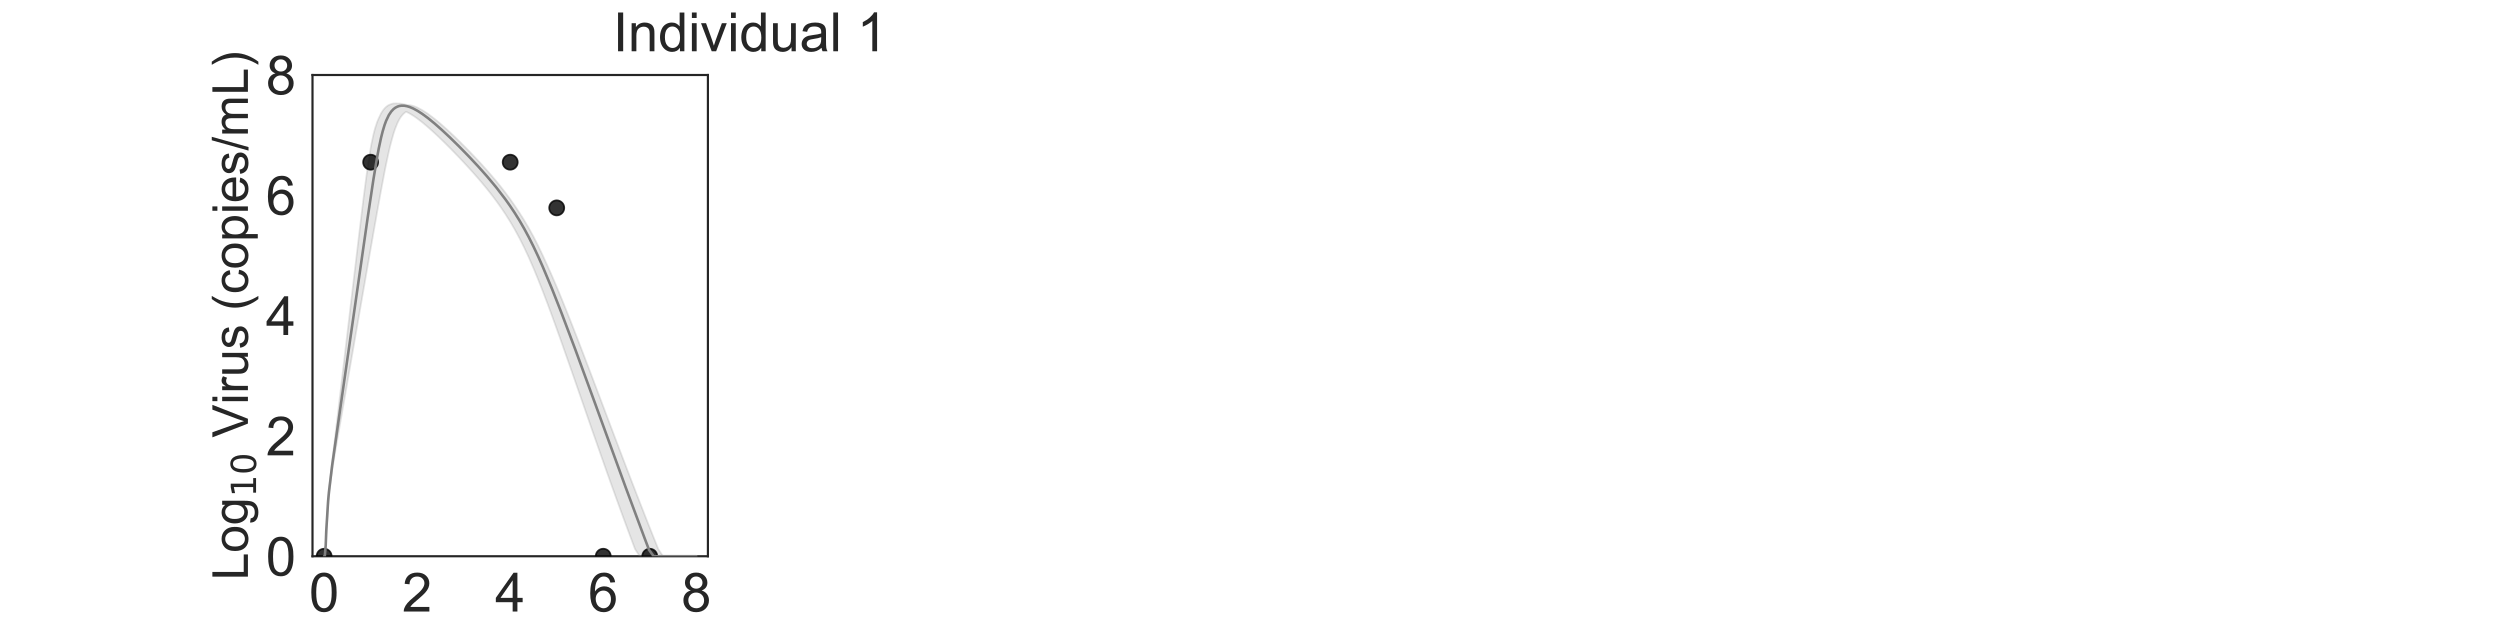
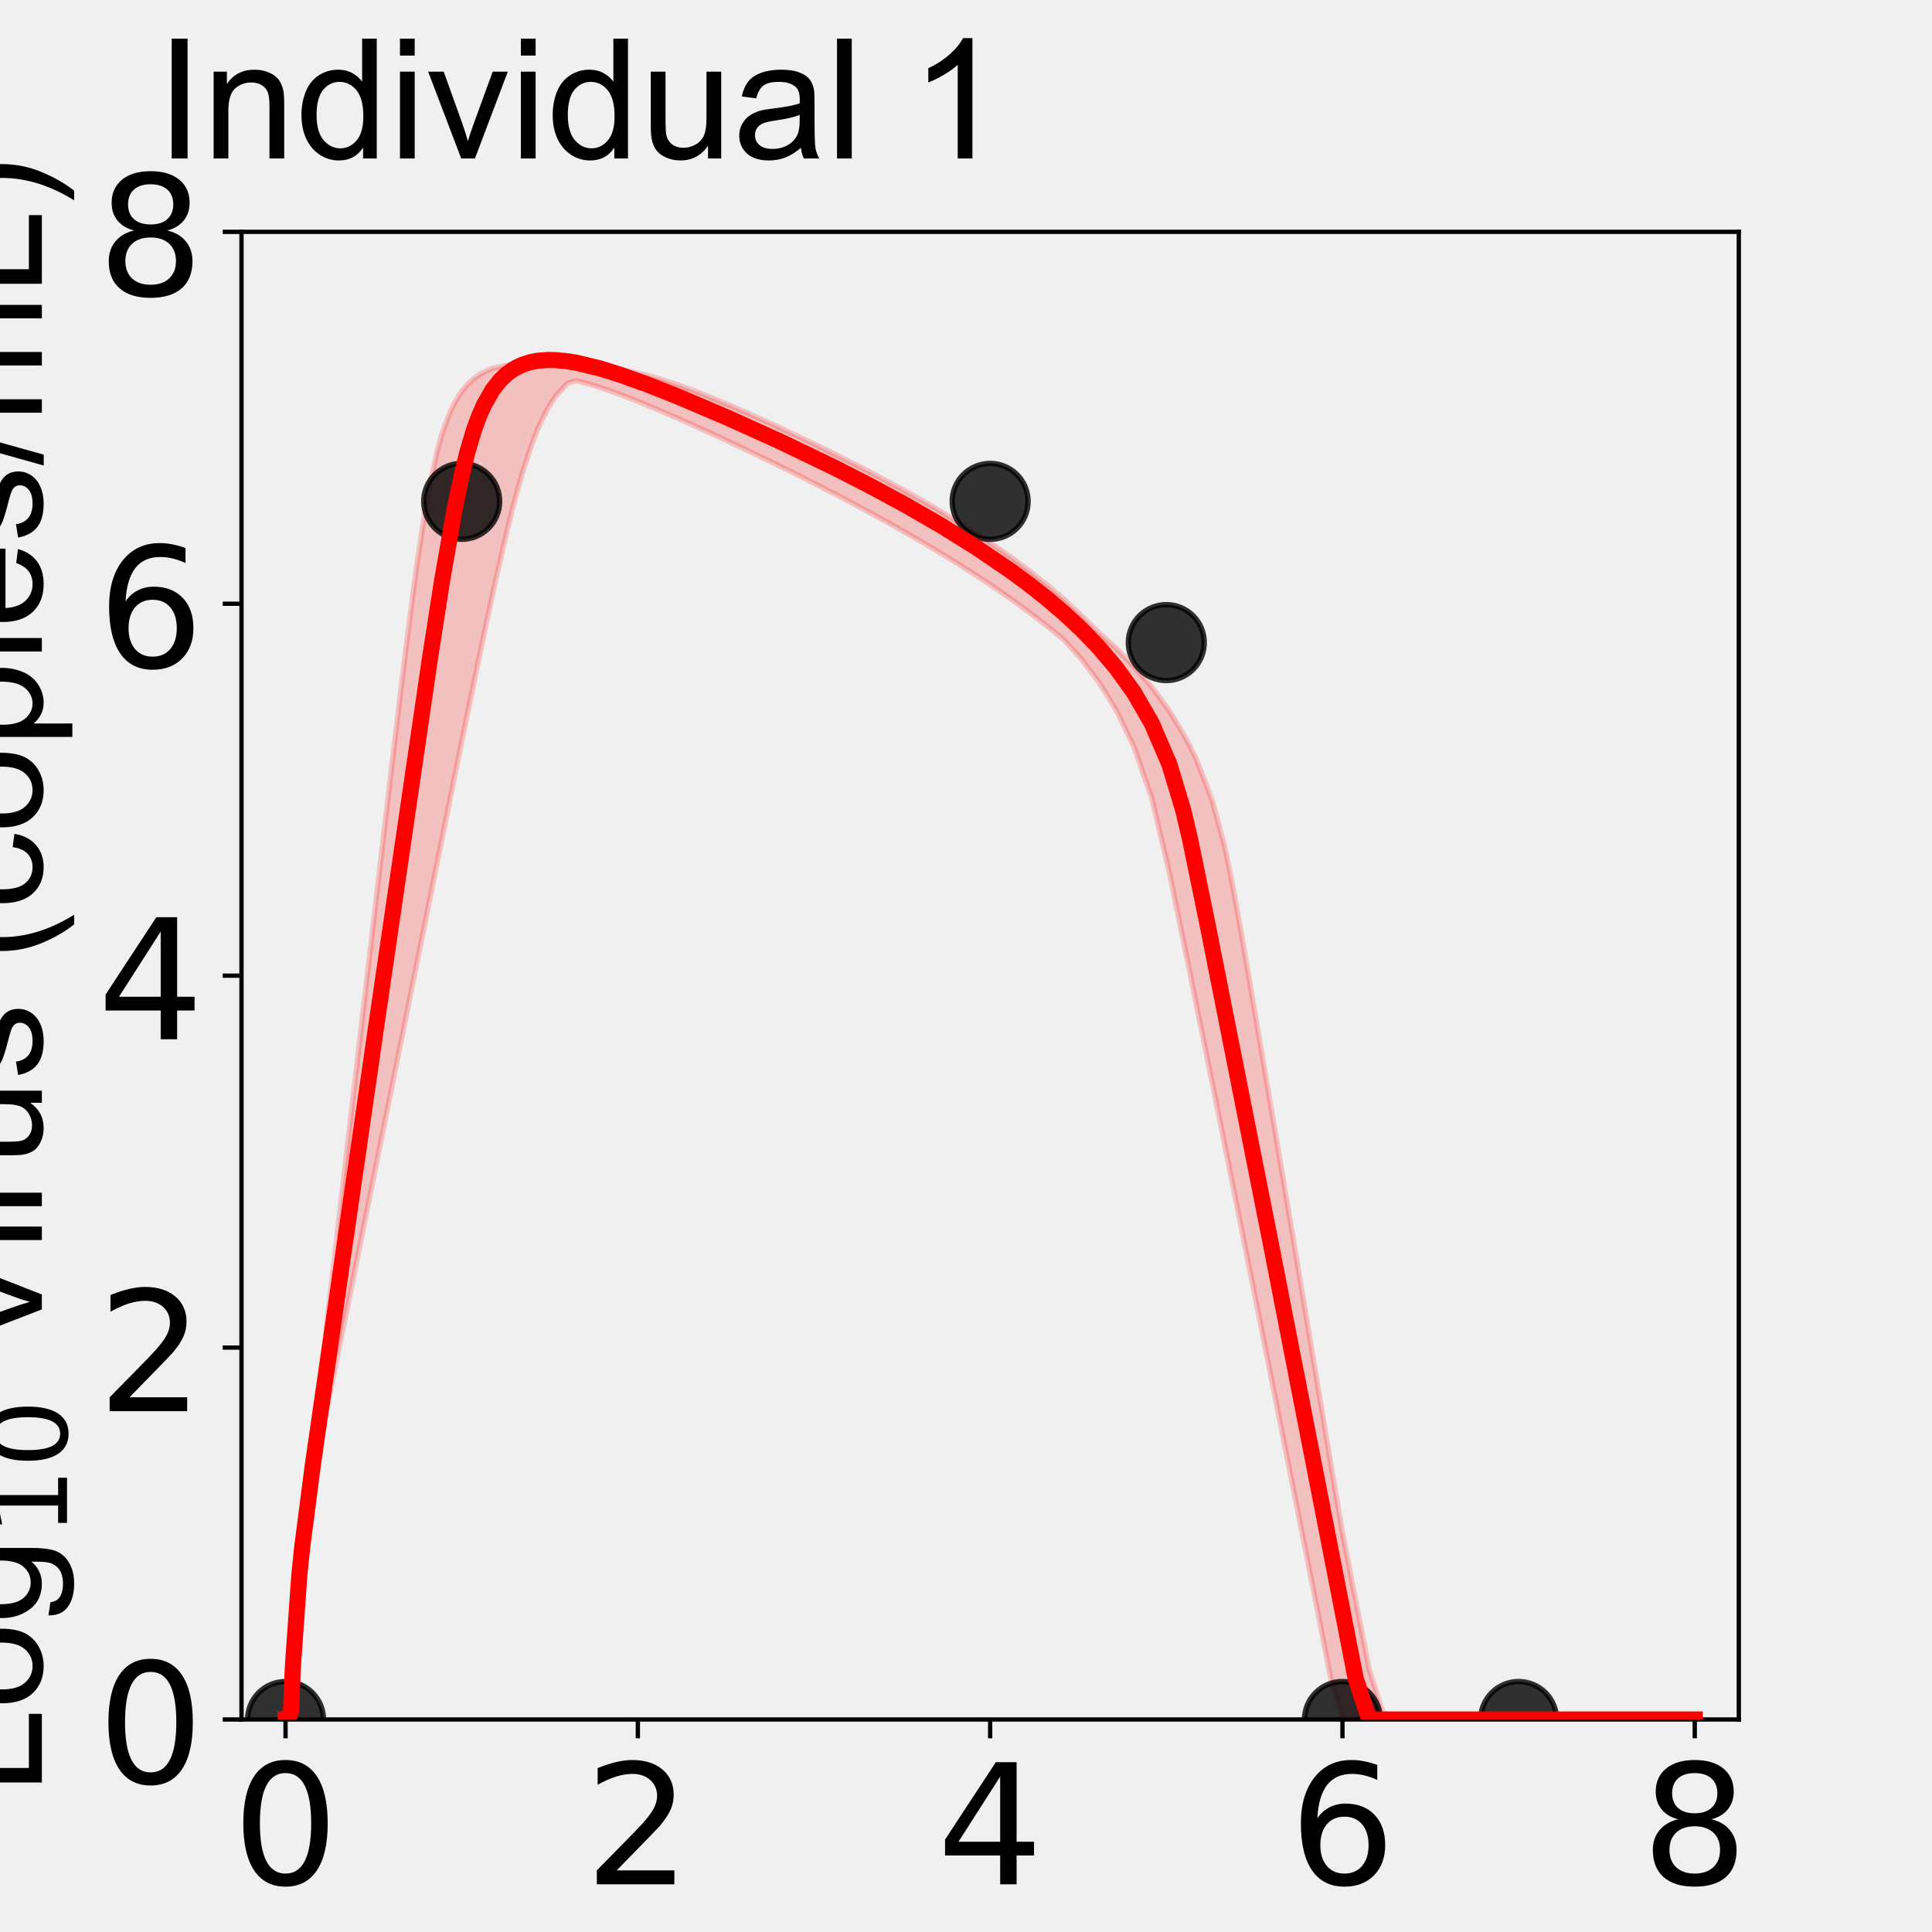
- <svg xmlns="http://www.w3.org/2000/svg" xmlns:xlink="http://www.w3.org/1999/xlink" width="1440pt" height="360pt" viewBox="0 0 1440 360" version="1.1">
+ <svg xmlns="http://www.w3.org/2000/svg" xmlns:xlink="http://www.w3.org/1999/xlink" width="360pt" height="360pt" viewBox="0 0 360 360" version="1.1">
  <defs>
    <style type="text/css">*{stroke-linejoin: round; stroke-linecap: butt}</style>
  </defs>
  <g id="figure_1">
    <g id="patch_1">
-       <path d="M 0 360  L 1440 360  L 1440 0  L 0 0  z " style="fill: #ffffff" />
+       <path d="M 0 360  L 360 360  L 360 0  L 0 0  L 0 360  z " style="fill: none" />
    </g>
    <g id="axes_1">
      <g id="patch_2">
-         <path d="M 180 320.4  L 407.755 320.4  L 407.755 43.2  L 180 43.2  z " style="fill: #ffffff" />
+         <path d="M 45 320.4  L 324 320.4  L 324 43.2  L 45 43.2  L 45 320.4  z " style="fill: none" />
      </g>
      <g id="matplotlib.axis_1">
        <g id="xtick_1">
+           <g id="line2d_1">
+             <defs>
+               <path id="mb62f4670d3" d="M 0 0  L 0 3.5  " style="stroke: #000000; stroke-width: 0.8" />
+             </defs>
+             <g>
+               <use xlink:href="#mb62f4670d3" x="53.206" y="320.4" style="stroke: #000000; stroke-width: 0.8" />
+             </g>
+           </g>
          <g id="text_1">
-             <g style="fill: #262626" transform="translate(178.0236 352.2324) scale(0.312 -0.312)">
-               <defs>
-                 <path id="ArialMT-30" d="M 266 2259  Q 266 3072 433 3567  Q 600 4063 929 4331  Q 1259 4600 1759 4600  Q 2128 4600 2406 4451  Q 2684 4303 2865 4023  Q 3047 3744 3150 3342  Q 3253 2941 3253 2259  Q 3253 1453 3087 958  Q 2922 463 2592 192  Q 2263 -78 1759 -78  Q 1097 -78 719 397  Q 266 969 266 2259  z M 844 2259  Q 844 1131 1108 757  Q 1372 384 1759 384  Q 2147 384 2411 759  Q 2675 1134 2675 2259  Q 2675 3391 2411 3762  Q 2147 4134 1753 4134  Q 1366 4134 1134 3806  Q 844 3388 844 2259  z " transform="scale(0.015625)" />
-               </defs>
-               <use xlink:href="#ArialMT-30" />
+             <g transform="translate(43.28038 351.1071) scale(0.312 -0.312)">
+               <defs>
+                 <path id="DejaVuSans-30" d="M 2034 4250  Q 1547 4250 1301 3770  Q 1056 3291 1056 2328  Q 1056 1369 1301 889  Q 1547 409 2034 409  Q 2525 409 2770 889  Q 3016 1369 3016 2328  Q 3016 3291 2770 3770  Q 2525 4250 2034 4250  z M 2034 4750  Q 2819 4750 3233 4129  Q 3647 3509 3647 2328  Q 3647 1150 3233 529  Q 2819 -91 2034 -91  Q 1250 -91 836 529  Q 422 1150 422 2328  Q 422 3509 836 4129  Q 1250 4750 2034 4750  z " transform="scale(0.015625)" />
+               </defs>
+               <use xlink:href="#DejaVuSans-30" />
            </g>
          </g>
        </g>
        <g id="xtick_2">
+           <g id="line2d_2">
+             <g>
+               <use xlink:href="#mb62f4670d3" x="118.853" y="320.4" style="stroke: #000000; stroke-width: 0.8" />
+             </g>
+           </g>
          <g id="text_2">
-             <g style="fill: #262626" transform="translate(231.6131 352.2324) scale(0.312 -0.312)">
-               <defs>
-                 <path id="ArialMT-32" d="M 3222 541  L 3222 0  L 194 0  Q 188 203 259 391  Q 375 700 629 1000  Q 884 1300 1366 1694  Q 2113 2306 2375 2664  Q 2638 3022 2638 3341  Q 2638 3675 2398 3904  Q 2159 4134 1775 4134  Q 1369 4134 1125 3890  Q 881 3647 878 3216  L 300 3275  Q 359 3922 746 4261  Q 1134 4600 1788 4600  Q 2447 4600 2831 4234  Q 3216 3869 3216 3328  Q 3216 3053 3103 2787  Q 2991 2522 2730 2228  Q 2469 1934 1863 1422  Q 1356 997 1212 845  Q 1069 694 975 541  L 3222 541  z " transform="scale(0.015625)" />
-               </defs>
-               <use xlink:href="#ArialMT-32" />
+             <g transform="translate(108.9274 351.1071) scale(0.312 -0.312)">
+               <defs>
+                 <path id="DejaVuSans-32" d="M 1228 531  L 3431 531  L 3431 0  L 469 0  L 469 531  Q 828 903 1448 1529  Q 2069 2156 2228 2338  Q 2531 2678 2651 2914  Q 2772 3150 2772 3378  Q 2772 3750 2511 3984  Q 2250 4219 1831 4219  Q 1534 4219 1204 4116  Q 875 4013 500 3803  L 500 4441  Q 881 4594 1212 4672  Q 1544 4750 1819 4750  Q 2544 4750 2975 4387  Q 3406 4025 3406 3419  Q 3406 3131 3298 2873  Q 3191 2616 2906 2266  Q 2828 2175 2409 1742  Q 1991 1309 1228 531  z " transform="scale(0.015625)" />
+               </defs>
+               <use xlink:href="#DejaVuSans-32" />
            </g>
          </g>
        </g>
        <g id="xtick_3">
+           <g id="line2d_3">
+             <g>
+               <use xlink:href="#mb62f4670d3" x="184.5" y="320.4" style="stroke: #000000; stroke-width: 0.8" />
+             </g>
+           </g>
          <g id="text_3">
-             <g style="fill: #262626" transform="translate(285.2025 352.2324) scale(0.312 -0.312)">
-               <defs>
-                 <path id="ArialMT-34" d="M 2069 0  L 2069 1097  L 81 1097  L 81 1613  L 2172 4581  L 2631 4581  L 2631 1613  L 3250 1613  L 3250 1097  L 2631 1097  L 2631 0  L 2069 0  z M 2069 1613  L 2069 3678  L 634 1613  L 2069 1613  z " transform="scale(0.015625)" />
-               </defs>
-               <use xlink:href="#ArialMT-34" />
+             <g transform="translate(174.5745 351.1071) scale(0.312 -0.312)">
+               <defs>
+                 <path id="DejaVuSans-34" d="M 2419 4116  L 825 1625  L 2419 1625  L 2419 4116  z M 2253 4666  L 3047 4666  L 3047 1625  L 3713 1625  L 3713 1100  L 3047 1100  L 3047 0  L 2419 0  L 2419 1100  L 313 1100  L 313 1709  L 2253 4666  z " transform="scale(0.015625)" />
+               </defs>
+               <use xlink:href="#DejaVuSans-34" />
            </g>
          </g>
        </g>
        <g id="xtick_4">
+           <g id="line2d_4">
+             <g>
+               <use xlink:href="#mb62f4670d3" x="250.147" y="320.4" style="stroke: #000000; stroke-width: 0.8" />
+             </g>
+           </g>
          <g id="text_4">
-             <g style="fill: #262626" transform="translate(338.7919 352.2324) scale(0.312 -0.312)">
-               <defs>
-                 <path id="ArialMT-36" d="M 3184 3459  L 2625 3416  Q 2550 3747 2413 3897  Q 2184 4138 1850 4138  Q 1581 4138 1378 3988  Q 1113 3794 959 3422  Q 806 3050 800 2363  Q 1003 2672 1297 2822  Q 1591 2972 1913 2972  Q 2475 2972 2870 2558  Q 3266 2144 3266 1488  Q 3266 1056 3080 686  Q 2894 316 2569 119  Q 2244 -78 1831 -78  Q 1128 -78 684 439  Q 241 956 241 2144  Q 241 3472 731 4075  Q 1159 4600 1884 4600  Q 2425 4600 2770 4297  Q 3116 3994 3184 3459  z M 888 1484  Q 888 1194 1011 928  Q 1134 663 1356 523  Q 1578 384 1822 384  Q 2178 384 2434 671  Q 2691 959 2691 1453  Q 2691 1928 2437 2201  Q 2184 2475 1800 2475  Q 1419 2475 1153 2201  Q 888 1928 888 1484  z " transform="scale(0.015625)" />
-               </defs>
-               <use xlink:href="#ArialMT-36" />
+             <g transform="translate(240.2216 351.1071) scale(0.312 -0.312)">
+               <defs>
+                 <path id="DejaVuSans-36" d="M 2113 2584  Q 1688 2584 1439 2293  Q 1191 2003 1191 1497  Q 1191 994 1439 701  Q 1688 409 2113 409  Q 2538 409 2786 701  Q 3034 994 3034 1497  Q 3034 2003 2786 2293  Q 2538 2584 2113 2584  z M 3366 4563  L 3366 3988  Q 3128 4100 2886 4159  Q 2644 4219 2406 4219  Q 1781 4219 1451 3797  Q 1122 3375 1075 2522  Q 1259 2794 1537 2939  Q 1816 3084 2150 3084  Q 2853 3084 3261 2657  Q 3669 2231 3669 1497  Q 3669 778 3244 343  Q 2819 -91 2113 -91  Q 1303 -91 875 529  Q 447 1150 447 2328  Q 447 3434 972 4092  Q 1497 4750 2381 4750  Q 2619 4750 2861 4703  Q 3103 4656 3366 4563  z " transform="scale(0.015625)" />
+               </defs>
+               <use xlink:href="#DejaVuSans-36" />
            </g>
          </g>
        </g>
        <g id="xtick_5">
+           <g id="line2d_5">
+             <g>
+               <use xlink:href="#mb62f4670d3" x="315.794" y="320.4" style="stroke: #000000; stroke-width: 0.8" />
+             </g>
+           </g>
          <g id="text_5">
-             <g style="fill: #262626" transform="translate(392.3814 352.2324) scale(0.312 -0.312)">
-               <defs>
-                 <path id="ArialMT-38" d="M 1131 2484  Q 781 2613 612 2850  Q 444 3088 444 3419  Q 444 3919 803 4259  Q 1163 4600 1759 4600  Q 2359 4600 2725 4251  Q 3091 3903 3091 3403  Q 3091 3084 2923 2848  Q 2756 2613 2416 2484  Q 2838 2347 3058 2040  Q 3278 1734 3278 1309  Q 3278 722 2862 322  Q 2447 -78 1769 -78  Q 1091 -78 675 323  Q 259 725 259 1325  Q 259 1772 486 2073  Q 713 2375 1131 2484  z M 1019 3438  Q 1019 3113 1228 2906  Q 1438 2700 1772 2700  Q 2097 2700 2305 2904  Q 2513 3109 2513 3406  Q 2513 3716 2298 3927  Q 2084 4138 1766 4138  Q 1444 4138 1231 3931  Q 1019 3725 1019 3438  z M 838 1322  Q 838 1081 952 856  Q 1066 631 1291 507  Q 1516 384 1775 384  Q 2178 384 2440 643  Q 2703 903 2703 1303  Q 2703 1709 2433 1975  Q 2163 2241 1756 2241  Q 1359 2241 1098 1978  Q 838 1716 838 1322  z " transform="scale(0.015625)" />
-               </defs>
-               <use xlink:href="#ArialMT-38" />
+             <g transform="translate(305.8686 351.1071) scale(0.312 -0.312)">
+               <defs>
+                 <path id="DejaVuSans-38" d="M 2034 2216  Q 1584 2216 1326 1975  Q 1069 1734 1069 1313  Q 1069 891 1326 650  Q 1584 409 2034 409  Q 2484 409 2743 651  Q 3003 894 3003 1313  Q 3003 1734 2745 1975  Q 2488 2216 2034 2216  z M 1403 2484  Q 997 2584 770 2862  Q 544 3141 544 3541  Q 544 4100 942 4425  Q 1341 4750 2034 4750  Q 2731 4750 3128 4425  Q 3525 4100 3525 3541  Q 3525 3141 3298 2862  Q 3072 2584 2669 2484  Q 3125 2378 3379 2068  Q 3634 1759 3634 1313  Q 3634 634 3220 271  Q 2806 -91 2034 -91  Q 1263 -91 848 271  Q 434 634 434 1313  Q 434 1759 690 2068  Q 947 2378 1403 2484  z M 1172 3481  Q 1172 3119 1398 2916  Q 1625 2713 2034 2713  Q 2441 2713 2670 2916  Q 2900 3119 2900 3481  Q 2900 3844 2670 4047  Q 2441 4250 2034 4250  Q 1625 4250 1398 4047  Q 1172 3844 1172 3481  z " transform="scale(0.015625)" />
+               </defs>
+               <use xlink:href="#DejaVuSans-38" />
            </g>
          </g>
        </g>
        <g id="text_6">
-           <g style="fill: #262626" transform="translate(241.191 383.2533) scale(0.286 -0.286)">
+           <g transform="translate(131.8134 382.4157) scale(0.286 -0.286)">
            <defs>
              <path id="ArialMT-54" d="M 1659 0  L 1659 4041  L 150 4041  L 150 4581  L 3781 4581  L 3781 4041  L 2266 4041  L 2266 0  L 1659 0  z " transform="scale(0.015625)" />
              <path id="ArialMT-69" d="M 425 3934  L 425 4581  L 988 4581  L 988 3934  L 425 3934  z M 425 0  L 425 3319  L 988 3319  L 988 0  L 425 0  z " transform="scale(0.015625)" />
              <path id="ArialMT-6d" d="M 422 0  L 422 3319  L 925 3319  L 925 2853  Q 1081 3097 1340 3245  Q 1600 3394 1931 3394  Q 2300 3394 2536 3241  Q 2772 3088 2869 2813  Q 3263 3394 3894 3394  Q 4388 3394 4653 3120  Q 4919 2847 4919 2278  L 4919 0  L 4359 0  L 4359 2091  Q 4359 2428 4304 2576  Q 4250 2725 4106 2815  Q 3963 2906 3769 2906  Q 3419 2906 3187 2673  Q 2956 2441 2956 1928  L 2956 0  L 2394 0  L 2394 2156  Q 2394 2531 2256 2718  Q 2119 2906 1806 2906  Q 1569 2906 1367 2781  Q 1166 2656 1075 2415  Q 984 2175 984 1722  L 984 0  L 422 0  z " transform="scale(0.015625)" />
              <path id="ArialMT-65" d="M 2694 1069  L 3275 997  Q 3138 488 2766 206  Q 2394 -75 1816 -75  Q 1088 -75 661 373  Q 234 822 234 1631  Q 234 2469 665 2931  Q 1097 3394 1784 3394  Q 2450 3394 2872 2941  Q 3294 2488 3294 1666  Q 3294 1616 3291 1516  L 816 1516  Q 847 969 1125 678  Q 1403 388 1819 388  Q 2128 388 2347 550  Q 2566 713 2694 1069  z M 847 1978  L 2700 1978  Q 2663 2397 2488 2606  Q 2219 2931 1791 2931  Q 1403 2931 1139 2672  Q 875 2413 847 1978  z " transform="scale(0.015625)" />
              <path id="ArialMT-20" transform="scale(0.015625)" />
              <path id="ArialMT-28" d="M 1497 -1347  Q 1031 -759 709 28  Q 388 816 388 1659  Q 388 2403 628 3084  Q 909 3875 1497 4659  L 1900 4659  Q 1522 4009 1400 3731  Q 1209 3300 1100 2831  Q 966 2247 966 1656  Q 966 153 1900 -1347  L 1497 -1347  z " transform="scale(0.015625)" />
              <path id="ArialMT-64" d="M 2575 0  L 2575 419  Q 2259 -75 1647 -75  Q 1250 -75 917 144  Q 584 363 401 755  Q 219 1147 219 1656  Q 219 2153 384 2558  Q 550 2963 881 3178  Q 1213 3394 1622 3394  Q 1922 3394 2156 3267  Q 2391 3141 2538 2938  L 2538 4581  L 3097 4581  L 3097 0  L 2575 0  z M 797 1656  Q 797 1019 1065 703  Q 1334 388 1700 388  Q 2069 388 2326 689  Q 2584 991 2584 1609  Q 2584 2291 2321 2609  Q 2059 2928 1675 2928  Q 1300 2928 1048 2622  Q 797 2316 797 1656  z " transform="scale(0.015625)" />
              <path id="ArialMT-29" d="M 791 -1347  L 388 -1347  Q 1322 153 1322 1656  Q 1322 2244 1188 2822  Q 1081 3291 891 3722  Q 769 4003 388 4659  L 791 4659  Q 1378 3875 1659 3084  Q 1900 2403 1900 1659  Q 1900 816 1576 28  Q 1253 -759 791 -1347  z " transform="scale(0.015625)" />
            </defs>
            <use xlink:href="#ArialMT-54" />
            <use xlink:href="#ArialMT-69" transform="translate(57.33398 0)" />
            <use xlink:href="#ArialMT-6d" transform="translate(79.55078 0)" />
            <use xlink:href="#ArialMT-65" transform="translate(162.8516 0)" />
            <use xlink:href="#ArialMT-20" transform="translate(218.4668 0)" />
            <use xlink:href="#ArialMT-28" transform="translate(246.25 0)" />
            <use xlink:href="#ArialMT-64" transform="translate(279.5508 0)" />
            <use xlink:href="#ArialMT-29" transform="translate(335.166 0)" />
          </g>
        </g>
      </g>
      <g id="matplotlib.axis_2">
        <g id="ytick_1">
+           <g id="line2d_6">
+             <defs>
+               <path id="macc2ffcbc0" d="M 0 0  L -3.5 0  " style="stroke: #000000; stroke-width: 0.8" />
+             </defs>
+             <g>
+               <use xlink:href="#macc2ffcbc0" x="45" y="320.4" style="stroke: #000000; stroke-width: 0.8" />
+             </g>
+           </g>
          <g id="text_7">
-             <g style="fill: #262626" transform="translate(153.1499 331.5662) scale(0.312 -0.312)">
-               <use xlink:href="#ArialMT-30" />
+             <g transform="translate(18.149 332.2536) scale(0.312 -0.312)">
+               <use xlink:href="#DejaVuSans-30" />
            </g>
          </g>
        </g>
        <g id="ytick_2">
+           <g id="line2d_7">
+             <g>
+               <use xlink:href="#macc2ffcbc0" x="45" y="251.1" style="stroke: #000000; stroke-width: 0.8" />
+             </g>
+           </g>
          <g id="text_8">
-             <g style="fill: #262626" transform="translate(153.1499 262.2662) scale(0.312 -0.312)">
-               <use xlink:href="#ArialMT-32" />
+             <g transform="translate(18.149 262.9536) scale(0.312 -0.312)">
+               <use xlink:href="#DejaVuSans-32" />
            </g>
          </g>
        </g>
        <g id="ytick_3">
+           <g id="line2d_8">
+             <g>
+               <use xlink:href="#macc2ffcbc0" x="45" y="181.8" style="stroke: #000000; stroke-width: 0.8" />
+             </g>
+           </g>
          <g id="text_9">
-             <g style="fill: #262626" transform="translate(153.1499 192.9662) scale(0.312 -0.312)">
-               <use xlink:href="#ArialMT-34" />
+             <g transform="translate(18.149 193.6536) scale(0.312 -0.312)">
+               <use xlink:href="#DejaVuSans-34" />
            </g>
          </g>
        </g>
        <g id="ytick_4">
+           <g id="line2d_9">
+             <g>
+               <use xlink:href="#macc2ffcbc0" x="45" y="112.5" style="stroke: #000000; stroke-width: 0.8" />
+             </g>
+           </g>
          <g id="text_10">
-             <g style="fill: #262626" transform="translate(153.1499 123.6662) scale(0.312 -0.312)">
-               <use xlink:href="#ArialMT-36" />
+             <g transform="translate(18.149 124.3536) scale(0.312 -0.312)">
+               <use xlink:href="#DejaVuSans-36" />
            </g>
          </g>
        </g>
        <g id="ytick_5">
+           <g id="line2d_10">
+             <g>
+               <use xlink:href="#macc2ffcbc0" x="45" y="43.2" style="stroke: #000000; stroke-width: 0.8" />
+             </g>
+           </g>
          <g id="text_11">
-             <g style="fill: #262626" transform="translate(153.1499 54.36619) scale(0.312 -0.312)">
-               <use xlink:href="#ArialMT-38" />
+             <g transform="translate(18.149 55.05356) scale(0.312 -0.312)">
+               <use xlink:href="#DejaVuSans-38" />
            </g>
          </g>
        </g>
        <g id="text_12">
-           <g style="fill: #262626" transform="translate(142.8579 334.238) rotate(-90) scale(0.286 -0.286)">
+           <g transform="translate(7.857 334.238) rotate(-90) scale(0.286 -0.286)">
            <defs>
              <path id="ArialMT-4c" d="M 469 0  L 469 4581  L 1075 4581  L 1075 541  L 3331 541  L 3331 0  L 469 0  z " transform="scale(0.015625)" />
              <path id="ArialMT-6f" d="M 213 1659  Q 213 2581 725 3025  Q 1153 3394 1769 3394  Q 2453 3394 2887 2945  Q 3322 2497 3322 1706  Q 3322 1066 3130 698  Q 2938 331 2570 128  Q 2203 -75 1769 -75  Q 1072 -75 642 372  Q 213 819 213 1659  z M 791 1659  Q 791 1022 1069 705  Q 1347 388 1769 388  Q 2188 388 2466 706  Q 2744 1025 2744 1678  Q 2744 2294 2464 2611  Q 2184 2928 1769 2928  Q 1347 2928 1069 2612  Q 791 2297 791 1659  z " transform="scale(0.015625)" />
              <path id="ArialMT-67" d="M 319 -275  L 866 -356  Q 900 -609 1056 -725  Q 1266 -881 1628 -881  Q 2019 -881 2231 -725  Q 2444 -569 2519 -288  Q 2563 -116 2559 434  Q 2191 0 1641 0  Q 956 0 581 494  Q 206 988 206 1678  Q 206 2153 378 2554  Q 550 2956 876 3175  Q 1203 3394 1644 3394  Q 2231 3394 2613 2919  L 2613 3319  L 3131 3319  L 3131 450  Q 3131 -325 2973 -648  Q 2816 -972 2473 -1159  Q 2131 -1347 1631 -1347  Q 1038 -1347 672 -1080  Q 306 -813 319 -275  z M 784 1719  Q 784 1066 1043 766  Q 1303 466 1694 466  Q 2081 466 2343 764  Q 2606 1063 2606 1700  Q 2606 2309 2336 2618  Q 2066 2928 1684 2928  Q 1309 2928 1046 2623  Q 784 2319 784 1719  z " transform="scale(0.015625)" />
              <path id="DejaVuSans-31" d="M 794 531  L 1825 531  L 1825 4091  L 703 3866  L 703 4441  L 1819 4666  L 2450 4666  L 2450 531  L 3481 531  L 3481 0  L 794 0  L 794 531  z " transform="scale(0.015625)" />
-               <path id="DejaVuSans-30" d="M 2034 4250  Q 1547 4250 1301 3770  Q 1056 3291 1056 2328  Q 1056 1369 1301 889  Q 1547 409 2034 409  Q 2525 409 2770 889  Q 3016 1369 3016 2328  Q 3016 3291 2770 3770  Q 2525 4250 2034 4250  z M 2034 4750  Q 2819 4750 3233 4129  Q 3647 3509 3647 2328  Q 3647 1150 3233 529  Q 2819 -91 2034 -91  Q 1250 -91 836 529  Q 422 1150 422 2328  Q 422 3509 836 4129  Q 1250 4750 2034 4750  z " transform="scale(0.015625)" />
              <path id="ArialMT-56" d="M 1803 0  L 28 4581  L 684 4581  L 1875 1253  Q 2019 853 2116 503  Q 2222 878 2363 1253  L 3600 4581  L 4219 4581  L 2425 0  L 1803 0  z " transform="scale(0.015625)" />
              <path id="ArialMT-72" d="M 416 0  L 416 3319  L 922 3319  L 922 2816  Q 1116 3169 1280 3281  Q 1444 3394 1641 3394  Q 1925 3394 2219 3213  L 2025 2691  Q 1819 2813 1613 2813  Q 1428 2813 1281 2702  Q 1134 2591 1072 2394  Q 978 2094 978 1738  L 978 0  L 416 0  z " transform="scale(0.015625)" />
              <path id="ArialMT-75" d="M 2597 0  L 2597 488  Q 2209 -75 1544 -75  Q 1250 -75 995 37  Q 741 150 617 320  Q 494 491 444 738  Q 409 903 409 1263  L 409 3319  L 972 3319  L 972 1478  Q 972 1038 1006 884  Q 1059 663 1231 536  Q 1403 409 1656 409  Q 1909 409 2131 539  Q 2353 669 2445 892  Q 2538 1116 2538 1541  L 2538 3319  L 3100 3319  L 3100 0  L 2597 0  z " transform="scale(0.015625)" />
              <path id="ArialMT-73" d="M 197 991  L 753 1078  Q 800 744 1014 566  Q 1228 388 1613 388  Q 2000 388 2187 545  Q 2375 703 2375 916  Q 2375 1106 2209 1216  Q 2094 1291 1634 1406  Q 1016 1563 777 1677  Q 538 1791 414 1992  Q 291 2194 291 2438  Q 291 2659 392 2848  Q 494 3038 669 3163  Q 800 3259 1026 3326  Q 1253 3394 1513 3394  Q 1903 3394 2198 3281  Q 2494 3169 2634 2976  Q 2775 2784 2828 2463  L 2278 2388  Q 2241 2644 2061 2787  Q 1881 2931 1553 2931  Q 1166 2931 1000 2803  Q 834 2675 834 2503  Q 834 2394 903 2306  Q 972 2216 1119 2156  Q 1203 2125 1616 2013  Q 2213 1853 2448 1751  Q 2684 1650 2818 1456  Q 2953 1263 2953 975  Q 2953 694 2789 445  Q 2625 197 2315 61  Q 2006 -75 1616 -75  Q 969 -75 630 194  Q 291 463 197 991  z " transform="scale(0.015625)" />
              <path id="ArialMT-63" d="M 2588 1216  L 3141 1144  Q 3050 572 2676 248  Q 2303 -75 1759 -75  Q 1078 -75 664 370  Q 250 816 250 1647  Q 250 2184 428 2587  Q 606 2991 970 3192  Q 1334 3394 1763 3394  Q 2303 3394 2647 3120  Q 2991 2847 3088 2344  L 2541 2259  Q 2463 2594 2264 2762  Q 2066 2931 1784 2931  Q 1359 2931 1093 2626  Q 828 2322 828 1663  Q 828 994 1084 691  Q 1341 388 1753 388  Q 2084 388 2306 591  Q 2528 794 2588 1216  z " transform="scale(0.015625)" />
              <path id="ArialMT-70" d="M 422 -1272  L 422 3319  L 934 3319  L 934 2888  Q 1116 3141 1344 3267  Q 1572 3394 1897 3394  Q 2322 3394 2647 3175  Q 2972 2956 3137 2557  Q 3303 2159 3303 1684  Q 3303 1175 3120 767  Q 2938 359 2589 142  Q 2241 -75 1856 -75  Q 1575 -75 1351 44  Q 1128 163 984 344  L 984 -1272  L 422 -1272  z M 931 1641  Q 931 1000 1190 694  Q 1450 388 1819 388  Q 2194 388 2461 705  Q 2728 1022 2728 1688  Q 2728 2322 2467 2637  Q 2206 2953 1844 2953  Q 1484 2953 1207 2617  Q 931 2281 931 1641  z " transform="scale(0.015625)" />
              <path id="ArialMT-2f" d="M 0 -78  L 1328 4659  L 1778 4659  L 453 -78  L 0 -78  z " transform="scale(0.015625)" />
            </defs>
            <use xlink:href="#ArialMT-4c" transform="translate(0 0.203125)" />
            <use xlink:href="#ArialMT-6f" transform="translate(55.61523 0.203125)" />
            <use xlink:href="#ArialMT-67" transform="translate(111.2305 0.203125)" />
            <use xlink:href="#DejaVuSans-31" transform="translate(167.8027 -16.20312) scale(0.7)" />
            <use xlink:href="#DejaVuSans-30" transform="translate(212.3389 -16.20312) scale(0.7)" />
            <use xlink:href="#ArialMT-20" transform="translate(259.6094 0.203125)" />
            <use xlink:href="#ArialMT-56" transform="translate(287.3926 0.203125)" />
            <use xlink:href="#ArialMT-69" transform="translate(354.0918 0.203125)" />
            <use xlink:href="#ArialMT-72" transform="translate(376.3086 0.203125)" />
            <use xlink:href="#ArialMT-75" transform="translate(409.6094 0.203125)" />
            <use xlink:href="#ArialMT-73" transform="translate(465.2246 0.203125)" />
            <use xlink:href="#ArialMT-20" transform="translate(515.2246 0.203125)" />
            <use xlink:href="#ArialMT-28" transform="translate(543.0078 0.203125)" />
            <use xlink:href="#ArialMT-63" transform="translate(576.3086 0.203125)" />
            <use xlink:href="#ArialMT-6f" transform="translate(626.3086 0.203125)" />
            <use xlink:href="#ArialMT-70" transform="translate(681.9238 0.203125)" />
            <use xlink:href="#ArialMT-69" transform="translate(737.5391 0.203125)" />
            <use xlink:href="#ArialMT-65" transform="translate(759.7559 0.203125)" />
            <use xlink:href="#ArialMT-73" transform="translate(815.3711 0.203125)" />
            <use xlink:href="#ArialMT-2f" transform="translate(865.3711 0.203125)" />
            <use xlink:href="#ArialMT-6d" transform="translate(893.1543 0.203125)" />
            <use xlink:href="#ArialMT-4c" transform="translate(976.4551 0.203125)" />
            <use xlink:href="#ArialMT-29" transform="translate(1032.07 0.203125)" />
          </g>
        </g>
      </g>
      <g id="patch_3">
-         <path d="M 180 320.4  L 180 43.2  " style="fill: none; stroke: #262626; stroke-width: 1.25; stroke-linejoin: miter; stroke-linecap: square" />
+         <path d="M 45 320.4  L 45 43.2  " style="fill: none; stroke: #000000; stroke-width: 0.8; stroke-linejoin: miter; stroke-linecap: square" />
      </g>
      <g id="patch_4">
-         <path d="M 407.755 320.4  L 407.755 43.2  " style="fill: none; stroke: #262626; stroke-width: 1.25; stroke-linejoin: miter; stroke-linecap: square" />
+         <path d="M 324 320.4  L 324 43.2  " style="fill: none; stroke: #000000; stroke-width: 0.8; stroke-linejoin: miter; stroke-linecap: square" />
      </g>
      <g id="patch_5">
-         <path d="M 180 320.4  L 407.755 320.4  " style="fill: none; stroke: #262626; stroke-width: 1.25; stroke-linejoin: miter; stroke-linecap: square" />
+         <path d="M 45 320.4  L 324 320.4  " style="fill: none; stroke: #000000; stroke-width: 0.8; stroke-linejoin: miter; stroke-linecap: square" />
      </g>
      <g id="patch_6">
-         <path d="M 180 43.2  L 407.755 43.2  " style="fill: none; stroke: #262626; stroke-width: 1.25; stroke-linejoin: miter; stroke-linecap: square" />
+         <path d="M 45 43.2  L 324 43.2  " style="fill: none; stroke: #000000; stroke-width: 0.8; stroke-linejoin: miter; stroke-linecap: square" />
      </g>
      <g id="FillBetweenPolyCollection_1">
        <defs>
-           <path id="m8c3476340b" d="M 186.699 -39.6  L 186.699 -39.6  L 186.699 -39.6  L 186.702 -39.6  L 186.732 -39.6  L 186.944 -39.6  L 187.073 -39.6  L 187.605 -43.821  L 187.918 -51.259  L 188.994 -68.522  L 189.496 -74.214  L 190.754 -85.137  L 191.346 -89.269  L 192.553 -96.57  L 193.229 -100.552  L 194.459 -107.595  L 195.197 -111.831  L 196.416 -118.789  L 197.204 -123.317  L 198.421 -130.278  L 199.245 -135.023  L 200.454 -141.955  L 201.306 -146.844  L 202.633 -154.468  L 203.468 -159.26  L 204.615 -165.874  L 205.483 -170.838  L 206.732 -178.013  L 207.593 -182.94  L 208.751 -189.593  L 209.631 -194.643  L 210.877 -201.775  L 211.748 -206.769  L 212.925 -213.486  L 213.82 -218.606  L 215.099 -225.873  L 216.003 -230.995  L 217.24 -237.945  L 218.17 -243.119  L 219.5 -250.416  L 220.45 -255.471  L 221.536 -261.16  L 222.383 -265.38  L 223.25 -269.439  L 223.97 -272.747  L 224.713 -275.874  L 225.368 -278.396  L 226.023 -280.783  L 226.678 -283.057  L 227.222 -284.712  L 227.701 -286.107  L 228.118 -287.14  L 228.534 -288.172  L 228.95 -289.177  L 229.314 -289.9  L 229.712 -290.692  L 230.11 -291.397  L 230.508 -292.03  L 230.906 -292.663  L 231.305 -293.183  L 231.703 -293.686  L 232.101 -294.119  L 232.499 -294.517  L 232.897 -294.882  L 233.295 -295.186  L 233.694 -295.488  L 234.092 -295.561  L 234.49 -295.376  L 234.888 -295.18  L 235.286 -294.975  L 235.685 -294.763  L 236.083 -294.543  L 236.481 -294.315  L 236.879 -294.079  L 237.277 -293.836  L 237.675 -293.588  L 238.074 -293.331  L 238.473 -293.068  L 238.875 -292.798  L 239.281 -292.508  L 239.692 -292.215  L 240.109 -291.917  L 240.533 -291.614  L 242.703 -289.951  L 243.262 -289.505  L 245.667 -287.508  L 246.528 -286.76  L 249.208 -284.38  L 250.308 -283.363  L 252.987 -280.851  L 254.496 -279.39  L 257.175 -276.762  L 259.029 -274.902  L 261.708 -272.173  L 264.388 -269.389  L 267.067 -266.55  L 269.747 -263.651  L 272.426 -260.684  L 275.106 -257.638  L 277.785 -254.498  L 280.465 -251.247  L 283.144 -247.862  L 285.824 -244.316  L 288.503 -240.574  L 291.183 -236.599  L 293.862 -232.346  L 296.542 -227.77  L 299.221 -222.829  L 301.901 -217.493  L 304.58 -211.754  L 307.259 -205.627  L 309.939 -199.148  L 312.618 -192.364  L 315.298 -185.328  L 317.977 -178.092  L 320.657 -170.7  L 323.336 -163.191  L 326.016 -155.597  L 328.695 -147.944  L 331.375 -140.253  L 334.054 -132.542  L 336.734 -124.822  L 339.413 -117.1  L 342.093 -109.399  L 344.772 -101.735  L 347.048 -95.258  L 349.727 -87.684  L 352.407 -80.171  L 355.086 -72.725  L 357.766 -65.35  L 360.445 -58.048  L 363.125 -50.822  L 365.804 -43.674  L 368.484 -39.6  L 371.163 -39.6  L 373.843 -39.6  L 376.522 -39.6  L 379.202 -39.6  L 381.881 -39.6  L 384.561 -39.6  L 387.24 -39.6  L 389.92 -39.6  L 392.599 -39.6  L 395.278 -39.6  L 397.958 -39.6  L 400.637 -39.6  L 401.056 -39.6  L 401.056 -39.6  L 401.056 -39.6  L 400.637 -39.6  L 397.958 -39.6  L 395.278 -39.6  L 392.599 -39.6  L 389.92 -39.6  L 387.24 -39.6  L 384.561 -39.6  L 381.881 -39.646  L 379.202 -43.683  L 376.522 -50.335  L 373.843 -57.081  L 371.163 -63.883  L 368.484 -70.737  L 365.804 -77.641  L 363.125 -84.59  L 360.445 -91.581  L 357.766 -98.608  L 355.086 -105.667  L 352.407 -112.752  L 349.727 -119.839  L 347.048 -126.947  L 344.772 -132.976  L 342.093 -140.057  L 339.413 -147.117  L 336.734 -154.145  L 334.054 -161.13  L 331.375 -168.056  L 328.695 -174.903  L 326.016 -181.651  L 323.336 -188.27  L 320.657 -194.73  L 317.977 -200.992  L 315.298 -207.017  L 312.618 -212.871  L 309.939 -218.472  L 307.259 -223.721  L 304.58 -228.613  L 301.901 -233.164  L 299.221 -237.403  L 296.542 -241.457  L 293.862 -245.287  L 291.183 -248.908  L 288.503 -252.355  L 285.824 -255.655  L 283.144 -258.831  L 280.465 -261.904  L 277.785 -264.888  L 275.106 -267.797  L 272.426 -270.638  L 269.747 -273.418  L 267.067 -276.14  L 264.388 -278.803  L 261.708 -281.411  L 259.029 -283.945  L 257.175 -285.651  L 254.496 -288.044  L 252.987 -289.338  L 250.308 -291.556  L 249.208 -292.406  L 246.528 -294.406  L 245.667 -295.002  L 243.262 -296.532  L 242.703 -296.857  L 240.533 -297.982  L 240.109 -298.174  L 239.692 -298.355  L 239.281 -298.52  L 238.875 -298.674  L 238.473 -298.819  L 238.074 -298.947  L 237.675 -299.067  L 237.277 -299.174  L 236.879 -299.268  L 236.481 -299.354  L 236.083 -299.419  L 235.685 -299.474  L 235.286 -299.515  L 234.888 -299.536  L 234.49 -299.582  L 234.092 -299.666  L 233.694 -299.736  L 233.295 -299.798  L 232.897 -299.912  L 232.499 -300.015  L 232.101 -300.106  L 231.703 -300.185  L 231.305 -300.25  L 230.906 -300.301  L 230.508 -300.338  L 230.11 -300.359  L 229.712 -300.364  L 229.314 -300.354  L 228.95 -300.397  L 228.534 -300.444  L 228.118 -300.434  L 227.701 -300.423  L 227.222 -300.411  L 226.678 -300.39  L 226.023 -300.271  L 225.368 -300.063  L 224.713 -299.818  L 223.97 -299.516  L 223.25 -299.084  L 222.383 -298.415  L 221.536 -297.583  L 220.45 -296.231  L 219.5 -294.709  L 218.17 -291.94  L 217.24 -289.733  L 216.003 -285.981  L 215.099 -282.468  L 213.82 -276.416  L 212.925 -271.204  L 211.748 -263.549  L 210.877 -257.208  L 209.631 -247.635  L 208.751 -240.59  L 207.593 -231.088  L 206.732 -223.938  L 205.483 -213.487  L 204.615 -206.208  L 203.468 -196.521  L 202.633 -189.497  L 201.306 -178.284  L 200.454 -171.091  L 199.245 -160.856  L 198.421 -153.885  L 197.204 -143.618  L 196.416 -136.94  L 195.197 -126.659  L 194.459 -120.404  L 193.229 -110.053  L 192.553 -104.343  L 191.346 -94.207  L 190.754 -89.157  L 189.496 -77.277  L 188.994 -71.678  L 187.918 -54.117  L 187.605 -45.947  L 187.073 -39.67  L 186.944 -39.6  L 186.732 -39.6  L 186.702 -39.6  L 186.699 -39.6  L 186.699 -39.6  z " style="stroke: #808080; stroke-opacity: 0.2" />
+           <path id="maa60720e21" d="M 53.206 -39.6  L 53.206 -39.6  L 53.206 -39.6  L 53.21 -39.6  L 53.249 -39.6  L 53.484 -39.6  L 53.632 -39.6  L 54.218 -40.631  L 54.579 -48.756  L 55.778 -65.733  L 56.321 -70.902  L 57.645 -80.038  L 58.284 -84.07  L 59.575 -90.802  L 60.301 -94.485  L 61.609 -100.969  L 62.4 -104.891  L 63.7 -111.313  L 64.543 -115.483  L 65.84 -121.916  L 66.722 -126.266  L 68.011 -132.67  L 68.921 -137.173  L 70.337 -144.189  L 71.229 -148.616  L 72.454 -154.67  L 73.38 -159.283  L 74.715 -165.903  L 75.636 -170.455  L 76.879 -176.622  L 77.822 -181.276  L 79.167 -187.947  L 80.106 -192.597  L 81.398 -198.975  L 82.369 -203.782  L 83.779 -210.718  L 84.751 -215.513  L 86.097 -222.111  L 87.107 -227.034  L 88.316 -232.905  L 89.245 -237.365  L 90.193 -241.857  L 90.968 -245.526  L 91.771 -249.219  L 92.465 -252.346  L 93.158 -255.411  L 93.78 -258.158  L 94.402 -260.775  L 94.852 -262.633  L 95.384 -264.75  L 96.292 -268.177  L 97.375 -272.022  L 98.897 -276.657  L 100.146 -280.014  L 102.023 -283.858  L 103.485 -286.154  L 105.762 -288.586  L 107.42 -289.067  L 109.611 -288.486  L 111.872 -287.786  L 114.132 -287.012  L 115.96 -286.34  L 118.151 -285.491  L 120.675 -284.469  L 123.391 -283.321  L 126.644 -281.906  L 129.27 -280.731  L 132.552 -279.233  L 135.835 -277.705  L 139.117 -276.151  L 142.4 -274.571  L 145.682 -272.966  L 148.964 -271.333  L 152.247 -269.672  L 155.529 -267.979  L 158.811 -266.252  L 162.094 -264.487  L 165.376 -262.68  L 168.658 -260.829  L 171.941 -258.927  L 175.223 -256.969  L 178.505 -254.949  L 181.788 -252.857  L 185.07 -250.683  L 188.352 -248.415  L 191.635 -246.034  L 194.917 -243.518  L 198.2 -240.838  L 201.482 -237.226  L 204.764 -232.867  L 208.047 -227.589  L 211.329 -220.763  L 214.611 -211.304  L 217.894 -197.447  L 220.475 -184.875  L 221.765 -178.53  L 222.877 -173.058  L 223.481 -170.084  L 224.411 -165.509  L 225.04 -162.41  L 225.948 -157.929  L 226.614 -154.641  L 227.514 -150.18  L 228.219 -146.678  L 229.16 -141.971  L 230.101 -137.264  L 231.371 -130.911  L 232.929 -123.108  L 235.067 -112.382  L 236.803 -103.666  L 239.158 -91.827  L 241.047 -82.332  L 243.514 -69.927  L 245.505 -59.921  L 248.02 -46.969  L 250.08 -39.999  L 252.614 -39.6  L 255.149 -39.6  L 257.683 -39.6  L 260.217 -39.6  L 262.838 -39.6  L 265.655 -39.6  L 268.84 -39.6  L 272.123 -39.6  L 275.405 -39.6  L 278.687 -39.6  L 281.97 -39.6  L 285.252 -39.6  L 288.534 -39.6  L 291.817 -39.6  L 295.099 -39.6  L 298.382 -39.6  L 301.664 -39.6  L 304.946 -39.6  L 308.229 -39.6  L 311.511 -39.6  L 314.793 -39.6  L 315.794 -39.6  L 315.794 -39.6  L 315.794 -39.6  L 314.793 -39.6  L 311.511 -39.6  L 308.229 -39.6  L 304.946 -39.6  L 301.664 -39.6  L 298.382 -39.6  L 295.099 -39.6  L 291.817 -39.6  L 288.534 -39.6  L 285.252 -39.6  L 281.97 -39.6  L 278.687 -39.6  L 275.405 -39.6  L 272.123 -39.6  L 268.84 -39.6  L 265.655 -39.6  L 262.838 -39.6  L 260.217 -39.6  L 257.683 -40.952  L 255.149 -48.786  L 252.614 -61.743  L 250.08 -74.701  L 248.02 -86.888  L 245.505 -102.003  L 243.514 -113.941  L 241.047 -128.679  L 239.158 -139.901  L 236.803 -153.787  L 235.067 -163.997  L 232.929 -176.548  L 231.371 -185.612  L 230.101 -192.7  L 229.16 -197.614  L 228.219 -202.116  L 227.514 -204.731  L 226.614 -208.071  L 225.948 -210.54  L 225.04 -213.055  L 224.411 -214.658  L 223.481 -217.025  L 222.877 -218.563  L 221.765 -220.884  L 220.475 -223.262  L 217.894 -227.512  L 214.611 -231.986  L 211.329 -235.785  L 208.047 -239.122  L 204.764 -242.124  L 201.482 -245.321  L 198.2 -248.374  L 194.917 -251.168  L 191.635 -253.759  L 188.352 -256.186  L 185.07 -258.478  L 181.788 -260.655  L 178.505 -262.733  L 175.223 -264.726  L 171.941 -266.644  L 168.658 -268.496  L 165.376 -270.29  L 162.094 -272.03  L 158.811 -273.724  L 155.529 -275.376  L 152.247 -276.99  L 148.964 -278.57  L 145.682 -280.113  L 142.4 -281.627  L 139.117 -283.1  L 135.835 -284.524  L 132.552 -285.903  L 129.27 -287.208  L 126.644 -288.177  L 123.391 -289.263  L 120.675 -290.054  L 118.151 -290.636  L 115.96 -290.962  L 114.132 -291.187  L 111.872 -291.894  L 109.611 -292.505  L 107.42 -292.978  L 105.762 -293.268  L 103.485 -293.526  L 102.023 -293.578  L 100.146 -293.476  L 98.897 -293.278  L 97.375 -292.86  L 96.292 -292.42  L 95.384 -291.958  L 94.852 -291.934  L 94.402 -291.888  L 93.78 -291.804  L 93.158 -291.677  L 92.465 -291.536  L 91.771 -291.337  L 90.968 -291.024  L 90.193 -290.656  L 89.245 -290.142  L 88.316 -289.442  L 87.107 -288.342  L 86.097 -287.139  L 84.751 -284.998  L 83.779 -283.012  L 82.369 -279.17  L 81.398 -275.64  L 80.106 -269.739  L 79.167 -264.416  L 77.822 -255.722  L 76.879 -248.767  L 75.636 -239.087  L 74.715 -231.525  L 73.38 -220.386  L 72.454 -212.531  L 71.229 -202.086  L 70.337 -194.451  L 68.921 -182.308  L 68.011 -174.526  L 66.722 -163.392  L 65.84 -155.834  L 64.543 -144.683  L 63.7 -137.434  L 62.4 -126.277  L 61.609 -119.457  L 60.301 -108.241  L 59.575 -101.997  L 58.284 -90.931  L 57.645 -85.411  L 56.321 -73.235  L 55.778 -67.667  L 54.579 -50.214  L 54.218 -41.824  L 53.632 -39.635  L 53.484 -39.6  L 53.249 -39.6  L 53.21 -39.6  L 53.206 -39.6  L 53.206 -39.6  z " style="stroke: #ff0000; stroke-opacity: 0.2" />
        </defs>
-         <g clip-path="url(#p0c62f74f4b)">
-           <use xlink:href="#m8c3476340b" x="0" y="360" style="fill: #808080; fill-opacity: 0.2; stroke: #808080; stroke-opacity: 0.2" />
+         <g clip-path="url(#pda908e950f)">
+           <use xlink:href="#maa60720e21" x="0" y="360" style="fill: #ff0000; fill-opacity: 0.2; stroke: #ff0000; stroke-opacity: 0.2" />
        </g>
      </g>
      <g id="PathCollection_1">
        <defs>
-           <path id="mca19655129" d="M 0 4.33  C 1.148 4.33 2.25 3.874 3.062 3.062  C 3.874 2.25 4.33 1.148 4.33 0  C 4.33 -1.148 3.874 -2.25 3.062 -3.062  C 2.25 -3.874 1.148 -4.33 0 -4.33  C -1.148 -4.33 -2.25 -3.874 -3.062 -3.062  C -3.874 -2.25 -4.33 -1.148 -4.33 0  C -4.33 1.148 -3.874 2.25 -3.062 3.062  C -2.25 3.874 -1.148 4.33 0 4.33  z " style="stroke: #000000; stroke-opacity: 0.8" />
+           <path id="m5a4e71462f" d="M 0 7.071  C 1.875 7.071 3.674 6.326 5 5  C 6.326 3.674 7.071 1.875 7.071 0  C 7.071 -1.875 6.326 -3.674 5 -5  C 3.674 -6.326 1.875 -7.071 0 -7.071  C -1.875 -7.071 -3.674 -6.326 -5 -5  C -6.326 -3.674 -7.071 -1.875 -7.071 0  C -7.071 1.875 -6.326 3.674 -5 5  C -3.674 6.326 -1.875 7.071 0 7.071  z " style="stroke: #000000; stroke-opacity: 0.8" />
        </defs>
-         <g clip-path="url(#p0c62f74f4b)">
-           <use xlink:href="#mca19655129" x="186.699" y="320.4" style="fill-opacity: 0.8; stroke: #000000; stroke-opacity: 0.8" />
-           <use xlink:href="#mca19655129" x="213.493" y="93.421" style="fill-opacity: 0.8; stroke: #000000; stroke-opacity: 0.8" />
-           <use xlink:href="#mca19655129" x="239.13" y="-1" style="fill-opacity: 0.8; stroke: #000000; stroke-opacity: 0.8" />
-           <use xlink:href="#mca19655129" x="243.763" y="-1" style="fill-opacity: 0.8; stroke: #000000; stroke-opacity: 0.8" />
-           <use xlink:href="#mca19655129" x="267.083" y="27.629" style="fill-opacity: 0.8; stroke: #000000; stroke-opacity: 0.8" />
-           <use xlink:href="#mca19655129" x="293.878" y="93.421" style="fill-opacity: 0.8; stroke: #000000; stroke-opacity: 0.8" />
-           <use xlink:href="#mca19655129" x="320.672" y="119.737" style="fill-opacity: 0.8; stroke: #000000; stroke-opacity: 0.8" />
-           <use xlink:href="#mca19655129" x="347.467" y="320.4" style="fill-opacity: 0.8; stroke: #000000; stroke-opacity: 0.8" />
-           <use xlink:href="#mca19655129" x="374.262" y="320.4" style="fill-opacity: 0.8; stroke: #000000; stroke-opacity: 0.8" />
-         </g>
-       </g>
-       <g id="line2d_1">
-         <path d="M 186.699 320.4  L 187.073 320.4  L 187.605 314.282  L 187.918 305.916  L 188.994 288.576  L 189.496 283.139  L 191.346 267.878  L 197.204 226.879  L 211.748 125.586  L 215.099 103.294  L 217.24 90.453  L 218.17 85.496  L 219.5 79.282  L 220.45 75.529  L 221.536 71.943  L 222.383 69.63  L 223.97 66.287  L 225.368 64.205  L 226.678 62.82  L 227.701 62.043  L 228.95 61.392  L 230.11 61.028  L 231.305 60.858  L 232.897 60.896  L 234.49 61.184  L 236.083 61.676  L 238.074 62.524  L 240.533 63.856  L 243.262 65.618  L 246.528 68.028  L 250.308 71.119  L 254.496 74.817  L 259.029 79.056  L 264.388 84.306  L 269.747 89.78  L 275.106 95.49  L 280.465 101.496  L 285.824 107.91  L 291.183 114.9  L 293.862 118.686  L 296.542 122.712  L 299.221 127.019  L 301.901 131.644  L 304.58 136.615  L 307.259 141.944  L 309.939 147.622  L 312.618 153.622  L 317.977 166.427  L 323.336 180.024  L 331.375 201.32  L 342.093 230.545  L 360.445 280.886  L 371.163 309.647  L 373.843 316.715  L 376.522 320.4  L 401.056 320.4  L 401.056 320.4  " clip-path="url(#p0c62f74f4b)" style="fill: none; stroke: #808080; stroke-width: 1.5; stroke-linecap: round" />
+         <g clip-path="url(#pda908e950f)">
+           <use xlink:href="#m5a4e71462f" x="53.206" y="320.4" style="fill-opacity: 0.8; stroke: #000000; stroke-opacity: 0.8" />
+           <use xlink:href="#m5a4e71462f" x="86.029" y="93.421" style="fill-opacity: 0.8; stroke: #000000; stroke-opacity: 0.8" />
+           <use xlink:href="#m5a4e71462f" x="117.434" y="-1" style="fill-opacity: 0.8; stroke: #000000; stroke-opacity: 0.8" />
+           <use xlink:href="#m5a4e71462f" x="123.11" y="-1" style="fill-opacity: 0.8; stroke: #000000; stroke-opacity: 0.8" />
+           <use xlink:href="#m5a4e71462f" x="151.676" y="27.629" style="fill-opacity: 0.8; stroke: #000000; stroke-opacity: 0.8" />
+           <use xlink:href="#m5a4e71462f" x="184.5" y="93.421" style="fill-opacity: 0.8; stroke: #000000; stroke-opacity: 0.8" />
+           <use xlink:href="#m5a4e71462f" x="217.324" y="119.737" style="fill-opacity: 0.8; stroke: #000000; stroke-opacity: 0.8" />
+           <use xlink:href="#m5a4e71462f" x="250.147" y="320.4" style="fill-opacity: 0.8; stroke: #000000; stroke-opacity: 0.8" />
+           <use xlink:href="#m5a4e71462f" x="282.971" y="320.4" style="fill-opacity: 0.8; stroke: #000000; stroke-opacity: 0.8" />
+         </g>
+       </g>
+       <g id="line2d_11">
+         <path d="M 53.206 320.4  L 53.632 320.4  L 54.218 318.929  L 54.579 310.465  L 55.778 293.466  L 56.321 288.208  L 58.284 273.029  L 70.337 189.626  L 80.106 122.752  L 82.369 108.234  L 84.751 94.667  L 86.097 88.267  L 87.107 84.187  L 88.316 80.134  L 89.245 77.587  L 90.193 75.437  L 91.771 72.674  L 93.158 70.904  L 94.402 69.715  L 95.384 68.986  L 96.292 68.448  L 97.375 67.951  L 98.897 67.47  L 100.146 67.231  L 102.023 67.078  L 103.485 67.099  L 105.762 67.318  L 107.42 67.593  L 111.872 68.669  L 115.96 69.956  L 120.675 71.661  L 126.644 74.03  L 135.835 77.951  L 145.682 82.414  L 155.529 87.159  L 162.094 90.515  L 168.658 94.063  L 175.223 97.846  L 181.788 101.925  L 188.352 106.392  L 191.635 108.817  L 194.917 111.406  L 198.2 114.198  L 201.482 117.251  L 204.764 120.65  L 208.047 124.525  L 211.329 129.098  L 214.611 134.78  L 217.894 142.423  L 220.475 150.956  L 221.765 156.437  L 225.04 172.419  L 236.803 231.756  L 252.614 312.788  L 255.149 320.4  L 315.794 320.4  L 315.794 320.4  " clip-path="url(#pda908e950f)" style="fill: none; stroke: #ff0000; stroke-width: 3; stroke-linecap: square" />
      </g>
    </g>
    <g id="text_13">
-       <g style="fill: #262626" transform="translate(353.0835 29.53237) scale(0.312 -0.312)">
+       <g transform="translate(29.0835 29.53237) scale(0.312 -0.312)">
        <defs>
          <path id="ArialMT-49" d="M 597 0  L 597 4581  L 1203 4581  L 1203 0  L 597 0  z " transform="scale(0.015625)" />
          <path id="ArialMT-6e" d="M 422 0  L 422 3319  L 928 3319  L 928 2847  Q 1294 3394 1984 3394  Q 2284 3394 2536 3286  Q 2788 3178 2913 3003  Q 3038 2828 3088 2588  Q 3119 2431 3119 2041  L 3119 0  L 2556 0  L 2556 2019  Q 2556 2363 2490 2533  Q 2425 2703 2258 2804  Q 2091 2906 1866 2906  Q 1506 2906 1245 2678  Q 984 2450 984 1813  L 984 0  L 422 0  z " transform="scale(0.015625)" />
          <path id="ArialMT-76" d="M 1344 0  L 81 3319  L 675 3319  L 1388 1331  Q 1503 1009 1600 663  Q 1675 925 1809 1294  L 2547 3319  L 3125 3319  L 1869 0  L 1344 0  z " transform="scale(0.015625)" />
          <path id="ArialMT-61" d="M 2588 409  Q 2275 144 1986 34  Q 1697 -75 1366 -75  Q 819 -75 525 192  Q 231 459 231 875  Q 231 1119 342 1320  Q 453 1522 633 1644  Q 813 1766 1038 1828  Q 1203 1872 1538 1913  Q 2219 1994 2541 2106  Q 2544 2222 2544 2253  Q 2544 2597 2384 2738  Q 2169 2928 1744 2928  Q 1347 2928 1158 2789  Q 969 2650 878 2297  L 328 2372  Q 403 2725 575 2942  Q 747 3159 1072 3276  Q 1397 3394 1825 3394  Q 2250 3394 2515 3294  Q 2781 3194 2906 3042  Q 3031 2891 3081 2659  Q 3109 2516 3109 2141  L 3109 1391  Q 3109 606 3145 398  Q 3181 191 3288 0  L 2700 0  Q 2613 175 2588 409  z M 2541 1666  Q 2234 1541 1622 1453  Q 1275 1403 1131 1340  Q 988 1278 909 1158  Q 831 1038 831 891  Q 831 666 1001 516  Q 1172 366 1500 366  Q 1825 366 2078 508  Q 2331 650 2450 897  Q 2541 1088 2541 1459  L 2541 1666  z " transform="scale(0.015625)" />
          <path id="ArialMT-6c" d="M 409 0  L 409 4581  L 972 4581  L 972 0  L 409 0  z " transform="scale(0.015625)" />
          <path id="ArialMT-31" d="M 2384 0  L 1822 0  L 1822 3584  Q 1619 3391 1289 3197  Q 959 3003 697 2906  L 697 3450  Q 1169 3672 1522 3987  Q 1875 4303 2022 4600  L 2384 4600  L 2384 0  z " transform="scale(0.015625)" />
        </defs>
        <use xlink:href="#ArialMT-49" />
        <use xlink:href="#ArialMT-6e" transform="translate(27.7832 0)" />
        <use xlink:href="#ArialMT-64" transform="translate(83.39844 0)" />
        <use xlink:href="#ArialMT-69" transform="translate(139.0137 0)" />
        <use xlink:href="#ArialMT-76" transform="translate(161.2305 0)" />
        <use xlink:href="#ArialMT-69" transform="translate(211.2305 0)" />
        <use xlink:href="#ArialMT-64" transform="translate(233.4473 0)" />
        <use xlink:href="#ArialMT-75" transform="translate(289.0625 0)" />
        <use xlink:href="#ArialMT-61" transform="translate(344.6777 0)" />
        <use xlink:href="#ArialMT-6c" transform="translate(400.293 0)" />
        <use xlink:href="#ArialMT-20" transform="translate(422.5098 0)" />
        <use xlink:href="#ArialMT-31" transform="translate(450.293 0)" />
      </g>
    </g>
  </g>
  <defs>
-     <clipPath id="p0c62f74f4b">
-       <rect x="180" y="43.2" width="227.755" height="277.2" />
+     <clipPath id="pda908e950f">
+       <rect x="45" y="43.2" width="279" height="277.2" />
    </clipPath>
  </defs>
</svg>
